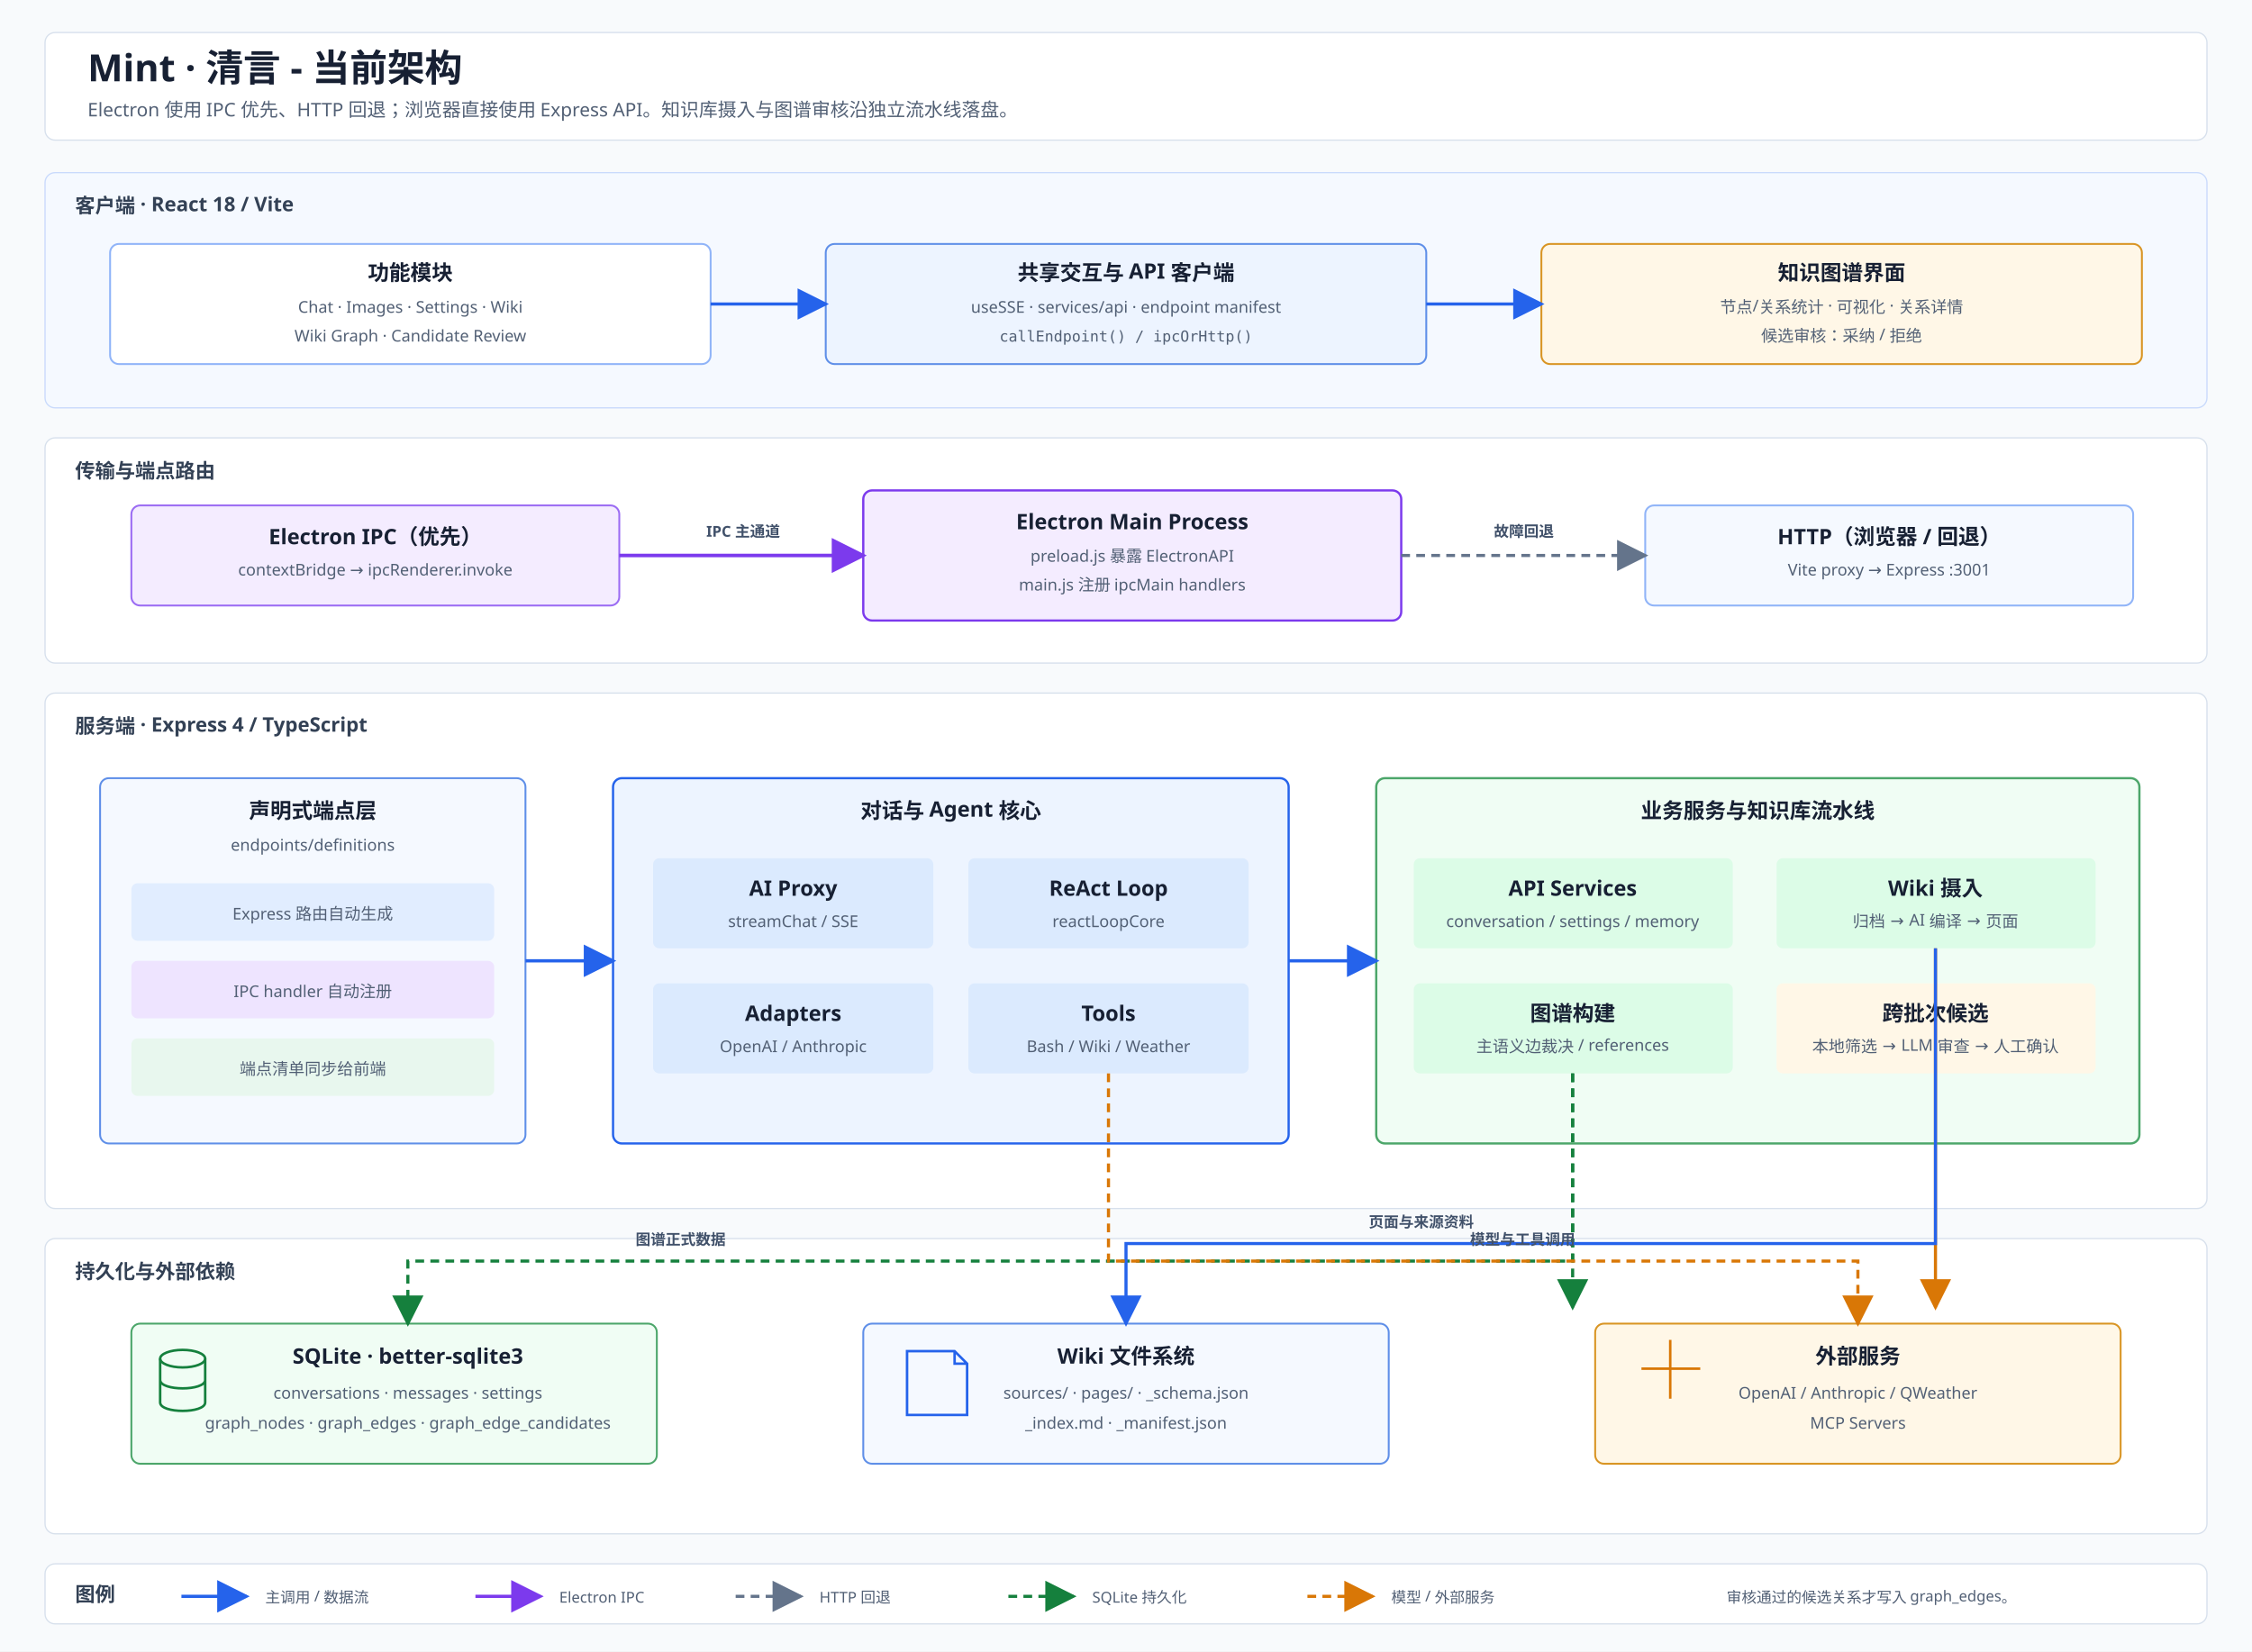
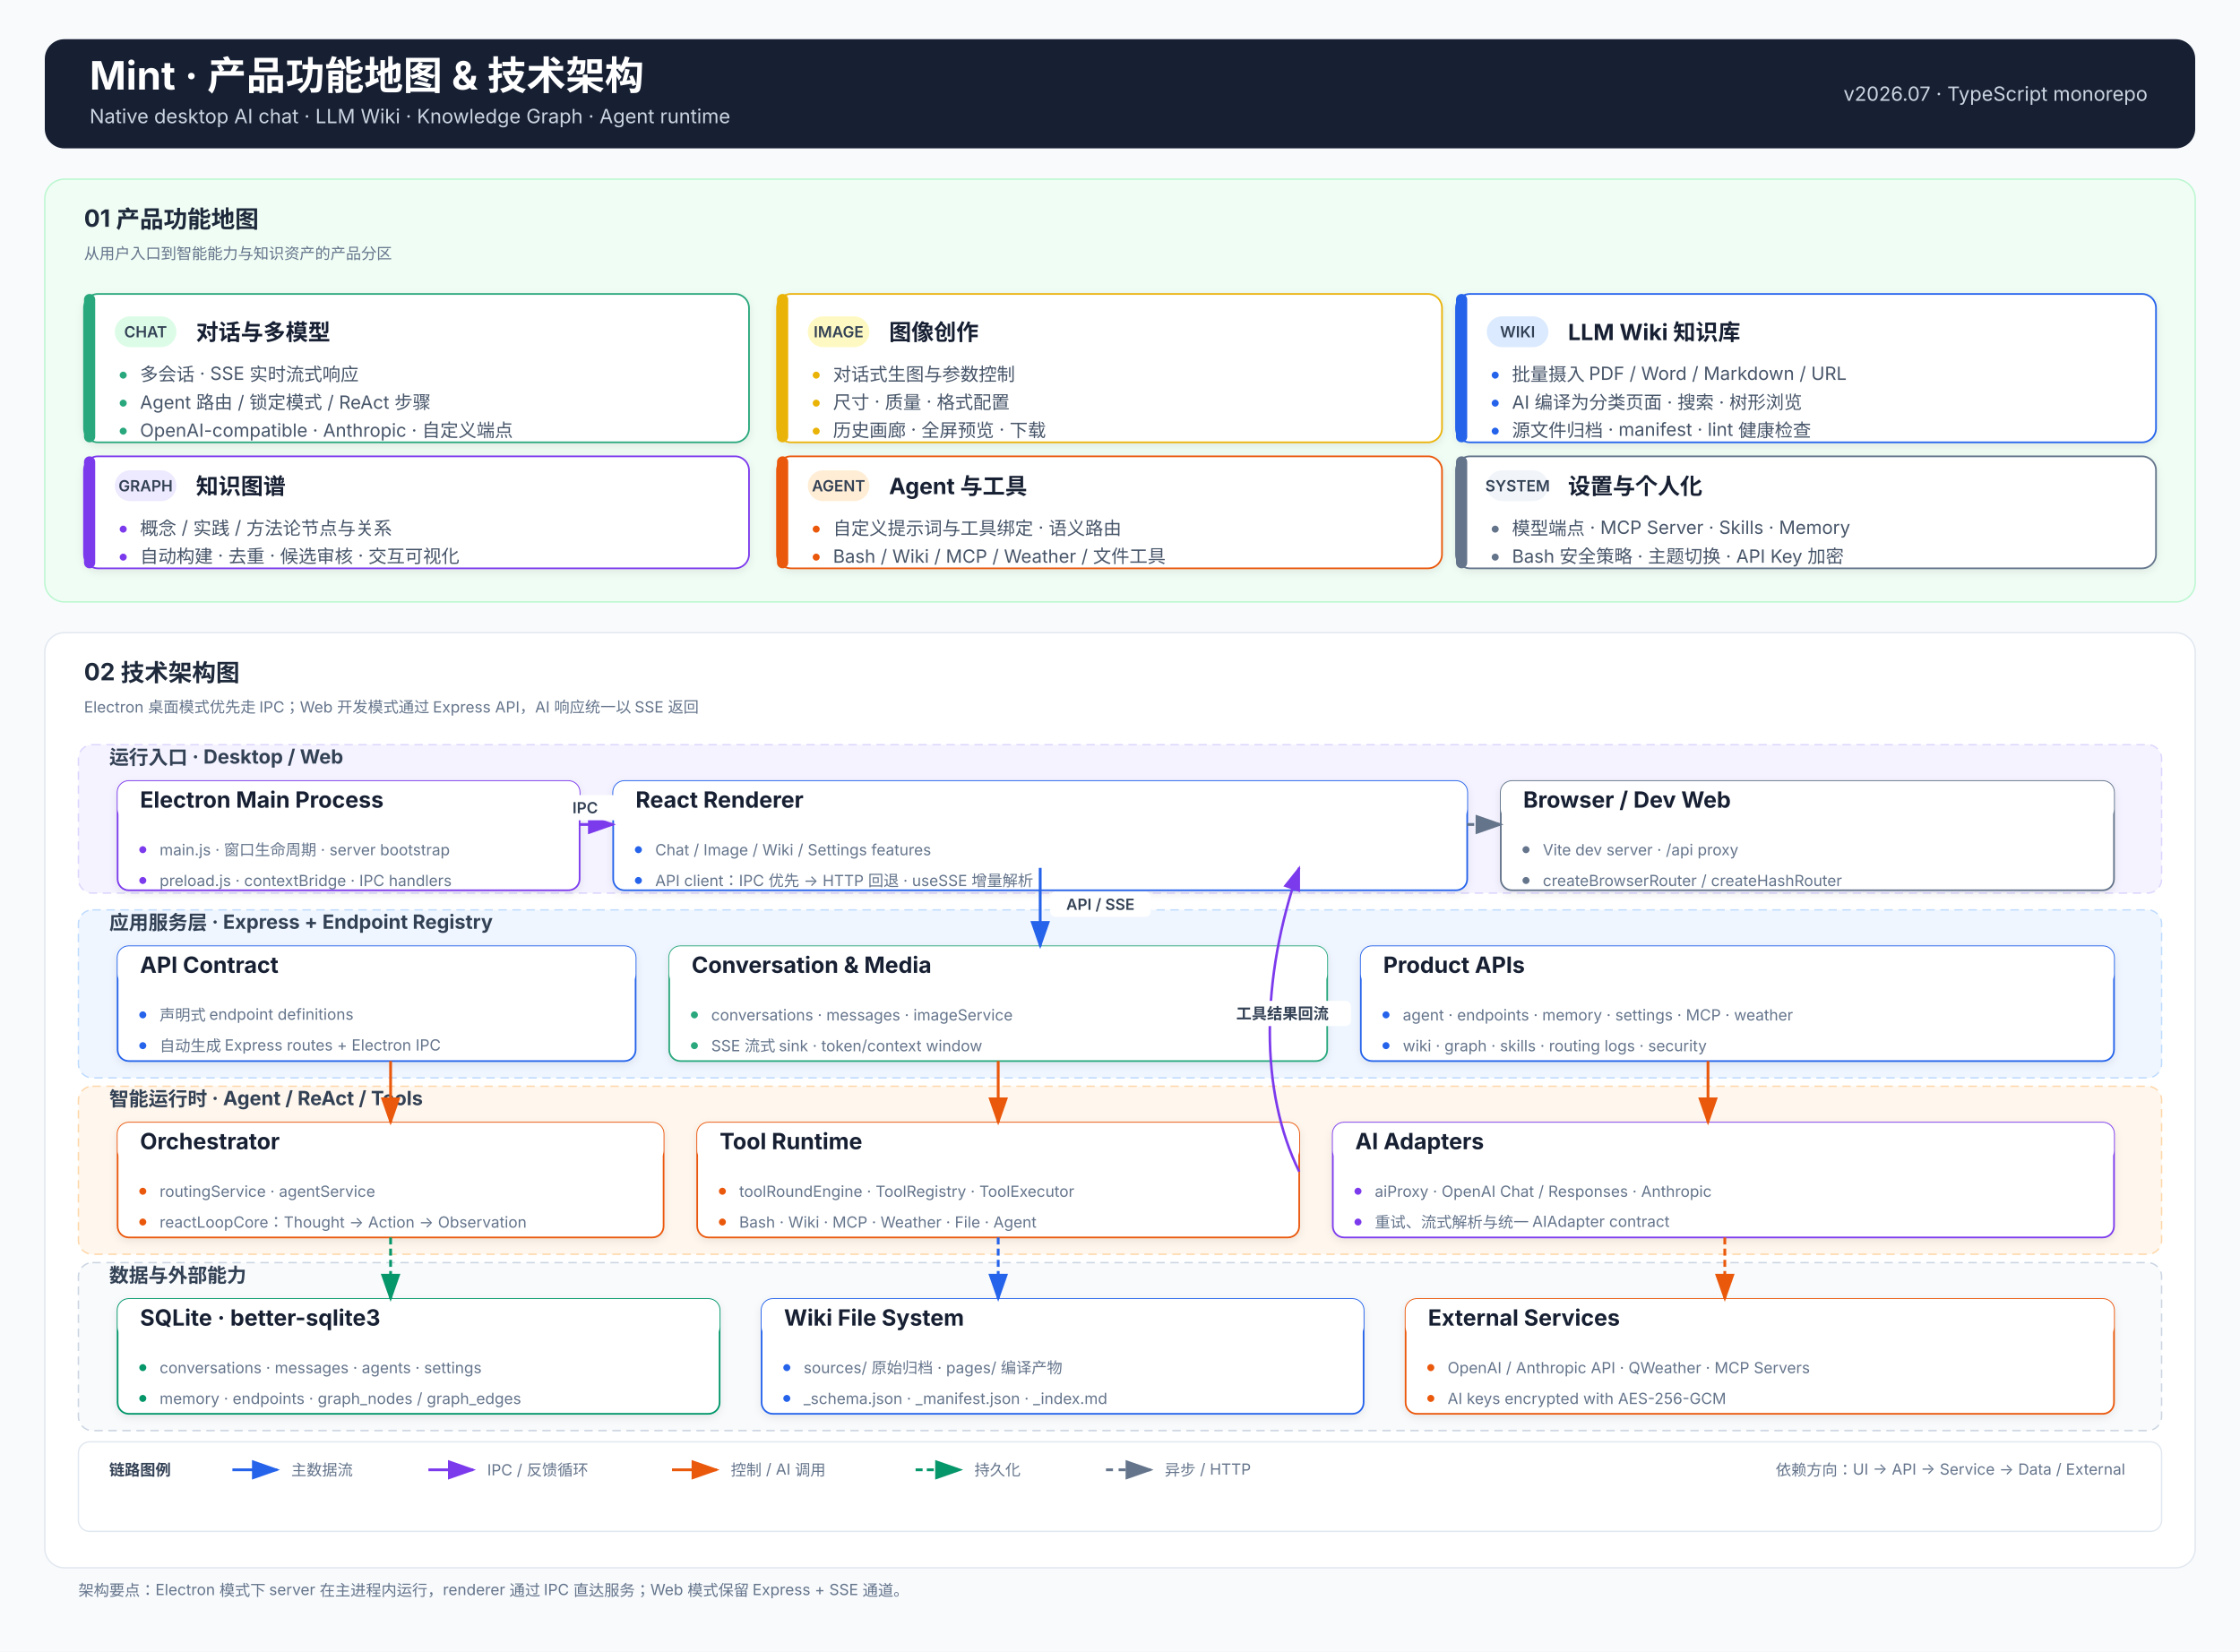
- <svg xmlns="http://www.w3.org/2000/svg" width="1800" height="1320" viewBox="0 0 1800 1320" role="img" aria-labelledby="title desc">
+ <svg xmlns="http://www.w3.org/2000/svg" width="1600" height="1180" viewBox="0 0 1600 1180" role="img" aria-label="Mint 产品功能地图与技术架构图">
  <defs>
-     <marker id="blue" markerWidth="10" markerHeight="10" refX="9" refY="5" orient="auto">
-       <path d="M0 0 L10 5 L0 10 Z" fill="#2563eb" />
-     </marker>
-     <marker id="violet" markerWidth="10" markerHeight="10" refX="9" refY="5" orient="auto">
-       <path d="M0 0 L10 5 L0 10 Z" fill="#7c3aed" />
-     </marker>
-     <marker id="green" markerWidth="10" markerHeight="10" refX="9" refY="5" orient="auto">
-       <path d="M0 0 L10 5 L0 10 Z" fill="#15803d" />
-     </marker>
-     <marker id="orange" markerWidth="10" markerHeight="10" refX="9" refY="5" orient="auto">
-       <path d="M0 0 L10 5 L0 10 Z" fill="#d97706" />
-     </marker>
-     <marker id="gray" markerWidth="10" markerHeight="10" refX="9" refY="5" orient="auto">
-       <path d="M0 0 L10 5 L0 10 Z" fill="#64748b" />
-     </marker>
+     <marker id="arrow-blue" markerWidth="10" markerHeight="7" refX="9" refY="3.5" orient="auto">
+       <path d="M0 0 L10 3.5 L0 7 Z" fill="#2563eb" />
+     </marker>
+     <marker id="arrow-violet" markerWidth="10" markerHeight="7" refX="9" refY="3.5" orient="auto">
+       <path d="M0 0 L10 3.5 L0 7 Z" fill="#7c3aed" />
+     </marker>
+     <marker id="arrow-green" markerWidth="10" markerHeight="7" refX="9" refY="3.5" orient="auto">
+       <path d="M0 0 L10 3.5 L0 7 Z" fill="#059669" />
+     </marker>
+     <marker id="arrow-orange" markerWidth="10" markerHeight="7" refX="9" refY="3.5" orient="auto">
+       <path d="M0 0 L10 3.5 L0 7 Z" fill="#ea580c" />
+     </marker>
+     <marker id="arrow-gray" markerWidth="10" markerHeight="7" refX="9" refY="3.5" orient="auto">
+       <path d="M0 0 L10 3.5 L0 7 Z" fill="#64748b" />
+     </marker>
+     <filter id="shadow" x="-10%" y="-10%" width="120%" height="130%">
+       <feDropShadow dx="0" dy="2" stdDeviation="3" flood-color="#0f172a" flood-opacity="0.08" />
+     </filter>
    <style>
-       .title{font:700 30px 'PingFang SC','Microsoft YaHei',sans-serif;fill:#172033}.sub{font:400 15px 'PingFang SC','Microsoft YaHei',sans-serif;fill:#526075}.lane{font:700 16px 'PingFang SC','Microsoft YaHei',sans-serif;fill:#334155}.nt{font:700 17px 'PingFang SC','Microsoft YaHei',sans-serif;fill:#172033}.st{font:400 13px 'PingFang SC','Microsoft YaHei',sans-serif;fill:#526075}.mini{font:400 12px 'PingFang SC','Microsoft YaHei',sans-serif;fill:#526075}.edge{font:600 12px 'PingFang SC','Microsoft YaHei',sans-serif;fill:#41516a}.box{stroke-width:1.5}.code{font:500 12px ui-monospace,SFMono-Regular,Menlo,monospace;fill:#526075}
-     </style>
+ .title{font:700 28px system-ui,-apple-system,"PingFang SC",sans-serif;fill:#ffffff}.subtitle{font:400 14px system-ui,-apple-system,"PingFang SC",sans-serif;fill:#cbd5e1}.section{font:700 17px system-ui,-apple-system,"PingFang SC",sans-serif;fill:#1e293b}.cardTitle{font:700 16px system-ui,-apple-system,"PingFang SC",sans-serif;fill:#172033}.body{font:400 13px system-ui,-apple-system,"PingFang SC",sans-serif;fill:#475569}.small{font:400 11px system-ui,-apple-system,"PingFang SC",sans-serif;fill:#64748b}.label{font:600 11px system-ui,-apple-system,"PingFang SC",sans-serif;fill:#334155}.layer{font:700 14px system-ui,-apple-system,"PingFang SC",sans-serif;fill:#334155}.mono{font:600 12px ui-monospace,SFMono-Regular,Menlo,monospace;fill:#334155}</style>
  </defs>
-   <rect width="1800" height="1320" fill="#f8fafc" />
-   <rect x="36" y="26" width="1728" height="86" rx="8" fill="#fff" stroke="#d7e0ec" />
-   <text x="70" y="65" class="title">Mint · 清言 - 当前架构</text>
-   <text x="70" y="93" class="sub">Electron 使用 IPC 优先、HTTP 回退；浏览器直接使用 Express API。知识库摄入与图谱审核沿独立流水线落盘。</text>
-   <rect x="36" y="138" width="1728" height="188" rx="8" fill="#f5f9ff" stroke="#c9dafc" />
-   <text x="60" y="170" class="lane">客户端 · React 18 / Vite</text>
-   <rect x="88" y="195" width="480" height="96" rx="7" fill="#fff" stroke="#90b4f8" class="box" />
-   <text x="328" y="224" text-anchor="middle" class="nt">功能模块</text>
-   <text x="328" y="250" text-anchor="middle" class="st">Chat · Images · Settings · Wiki</text>
-   <text x="328" y="273" text-anchor="middle" class="st">Wiki Graph · Candidate Review</text>
-   <rect x="660" y="195" width="480" height="96" rx="7" fill="#edf4ff" stroke="#5f8fe8" class="box" />
-   <text x="900" y="224" text-anchor="middle" class="nt">共享交互与 API 客户端</text>
-   <text x="900" y="250" text-anchor="middle" class="st">useSSE · services/api · endpoint manifest</text>
-   <text x="900" y="273" text-anchor="middle" class="code">callEndpoint() / ipcOrHttp()</text>
-   <rect x="1232" y="195" width="480" height="96" rx="7" fill="#fff7e7" stroke="#d99524" class="box" />
-   <text x="1472" y="224" text-anchor="middle" class="nt">知识图谱界面</text>
-   <text x="1472" y="250" text-anchor="middle" class="st">节点/关系统计 · 可视化 · 关系详情</text>
-   <text x="1472" y="273" text-anchor="middle" class="st">候选审核：采纳 / 拒绝</text>
-   <path d="M568 243 H660" stroke="#2563eb" stroke-width="2.5" marker-end="url(#blue)" />
-   <path d="M1140 243 H1232" stroke="#2563eb" stroke-width="2.5" marker-end="url(#blue)" />
-   <rect x="36" y="350" width="1728" height="180" rx="8" fill="#fff" stroke="#d7e0ec" />
-   <text x="60" y="382" class="lane">传输与端点路由</text>
-   <rect x="105" y="404" width="390" height="80" rx="7" fill="#f4ecff" stroke="#9b6cf3" class="box" />
-   <text x="300" y="435" text-anchor="middle" class="nt">Electron IPC（优先）</text>
-   <text x="300" y="460" text-anchor="middle" class="st">contextBridge → ipcRenderer.invoke</text>
-   <rect x="690" y="392" width="430" height="104" rx="7" fill="#f4ecff" stroke="#7c3aed" stroke-width="1.8" />
-   <text x="905" y="423" text-anchor="middle" class="nt">Electron Main Process</text>
-   <text x="905" y="449" text-anchor="middle" class="st">preload.js 暴露 ElectronAPI</text>
-   <text x="905" y="472" text-anchor="middle" class="st">main.js 注册 ipcMain handlers</text>
-   <rect x="1315" y="404" width="390" height="80" rx="7" fill="#f5f9ff" stroke="#90b4f8" class="box" />
-   <text x="1510" y="435" text-anchor="middle" class="nt">HTTP（浏览器 / 回退）</text>
-   <text x="1510" y="460" text-anchor="middle" class="st">Vite proxy → Express :3001</text>
-   <path d="M495 444 H690" stroke="#7c3aed" stroke-width="2.8" marker-end="url(#violet)" />
-   <path d="M1120 444 H1315" stroke="#64748b" stroke-width="2.5" stroke-dasharray="7 5" marker-end="url(#gray)" />
-   <text x="594" y="429" text-anchor="middle" class="edge">IPC 主通道</text>
-   <text x="1218" y="429" text-anchor="middle" class="edge">故障回退</text>
-   <rect x="36" y="554" width="1728" height="412" rx="8" fill="#fff" stroke="#d7e0ec" />
-   <text x="60" y="586" class="lane">服务端 · Express 4 / TypeScript</text>
-   <rect x="80" y="622" width="340" height="292" rx="7" fill="#f5f9ff" stroke="#5f8fe8" class="box" />
-   <text x="250" y="654" text-anchor="middle" class="nt">声明式端点层</text>
-   <text x="250" y="680" text-anchor="middle" class="st">endpoints/definitions</text>
-   <rect x="105" y="706" width="290" height="46" rx="5" fill="#e1edff" />
-   <text x="250" y="735" text-anchor="middle" class="st">Express 路由自动生成</text>
-   <rect x="105" y="768" width="290" height="46" rx="5" fill="#eee4ff" />
-   <text x="250" y="797" text-anchor="middle" class="st">IPC handler 自动注册</text>
-   <rect x="105" y="830" width="290" height="46" rx="5" fill="#e8f7ee" />
-   <text x="250" y="859" text-anchor="middle" class="st">端点清单同步给前端</text>
-   <rect x="490" y="622" width="540" height="292" rx="7" fill="#edf4ff" stroke="#2563eb" stroke-width="1.8" />
-   <text x="760" y="654" text-anchor="middle" class="nt">对话与 Agent 核心</text>
-   <rect x="522" y="686" width="224" height="72" rx="5" fill="#dbeafe" />
-   <text x="634" y="716" text-anchor="middle" class="nt">AI Proxy</text>
-   <text x="634" y="741" text-anchor="middle" class="st">streamChat / SSE</text>
-   <rect x="774" y="686" width="224" height="72" rx="5" fill="#dbeafe" />
-   <text x="886" y="716" text-anchor="middle" class="nt">ReAct Loop</text>
-   <text x="886" y="741" text-anchor="middle" class="st">reactLoopCore</text>
-   <rect x="522" y="786" width="224" height="72" rx="5" fill="#dbeafe" />
-   <text x="634" y="816" text-anchor="middle" class="nt">Adapters</text>
-   <text x="634" y="841" text-anchor="middle" class="st">OpenAI / Anthropic</text>
-   <rect x="774" y="786" width="224" height="72" rx="5" fill="#dbeafe" />
-   <text x="886" y="816" text-anchor="middle" class="nt">Tools</text>
-   <text x="886" y="841" text-anchor="middle" class="st">Bash / Wiki / Weather</text>
-   <rect x="1100" y="622" width="610" height="292" rx="7" fill="#f0fdf4" stroke="#4ca66a" stroke-width="1.8" />
-   <text x="1405" y="654" text-anchor="middle" class="nt">业务服务与知识库流水线</text>
-   <rect x="1130" y="686" width="255" height="72" rx="5" fill="#dcfce7" />
-   <text x="1257" y="716" text-anchor="middle" class="nt">API Services</text>
-   <text x="1257" y="741" text-anchor="middle" class="st">conversation / settings / memory</text>
-   <rect x="1420" y="686" width="255" height="72" rx="5" fill="#dcfce7" />
-   <text x="1547" y="716" text-anchor="middle" class="nt">Wiki 摄入</text>
-   <text x="1547" y="741" text-anchor="middle" class="st">归档 → AI 编译 → 页面</text>
-   <rect x="1130" y="786" width="255" height="72" rx="5" fill="#dcfce7" />
-   <text x="1257" y="816" text-anchor="middle" class="nt">图谱构建</text>
-   <text x="1257" y="841" text-anchor="middle" class="st">主语义边裁决 / references</text>
-   <rect x="1420" y="786" width="255" height="72" rx="5" fill="#fff7e7" />
-   <text x="1547" y="816" text-anchor="middle" class="nt">跨批次候选</text>
-   <text x="1547" y="841" text-anchor="middle" class="st">本地筛选 → LLM 审查 → 人工确认</text>
-   <path d="M420 768 H490" stroke="#2563eb" stroke-width="2.6" marker-end="url(#blue)" />
-   <path d="M1030 768 H1100" stroke="#2563eb" stroke-width="2.6" marker-end="url(#blue)" />
-   <rect x="36" y="990" width="1728" height="236" rx="8" fill="#fff" stroke="#d7e0ec" />
-   <text x="60" y="1022" class="lane">持久化与外部依赖</text>
-   <path d="M1257 858 V1045" stroke="#15803d" stroke-width="2.5" stroke-dasharray="7 5" marker-end="url(#green)" />
-   <path d="M1547 758 V900 H1547 V1045" stroke="#d97706" stroke-width="2.5" marker-end="url(#orange)" />
-   <rect x="105" y="1058" width="420" height="112" rx="7" fill="#f0fdf4" stroke="#4ca66a" class="box" />
-   <ellipse cx="146" cy="1086" rx="18" ry="7" fill="none" stroke="#15803d" stroke-width="2" />
-   <path d="M128 1086 v35 c0 9 36 9 36 0 v-35 M128 1103 c0 9 36 9 36 0" fill="none" stroke="#15803d" stroke-width="2" />
-   <text x="326" y="1090" text-anchor="middle" class="nt">SQLite · better-sqlite3</text>
-   <text x="326" y="1118" text-anchor="middle" class="st">conversations · messages · settings</text>
-   <text x="326" y="1142" text-anchor="middle" class="st">graph_nodes · graph_edges · graph_edge_candidates</text>
-   <rect x="690" y="1058" width="420" height="112" rx="7" fill="#f5f9ff" stroke="#5f8fe8" class="box" />
-   <path d="M725 1080 h38 l10 10 v41 h-48 z M763 1080 v10 h10" fill="none" stroke="#2563eb" stroke-width="2" />
-   <text x="900" y="1090" text-anchor="middle" class="nt">Wiki 文件系统</text>
-   <text x="900" y="1118" text-anchor="middle" class="st">sources/ · pages/ · _schema.json</text>
-   <text x="900" y="1142" text-anchor="middle" class="st">_index.md · _manifest.json</text>
-   <rect x="1275" y="1058" width="420" height="112" rx="7" fill="#fff7e7" stroke="#d99524" class="box" />
-   <path d="M1312 1094 h47 M1335 1071 v47" stroke="#d97706" stroke-width="2" />
-   <text x="1485" y="1090" text-anchor="middle" class="nt">外部服务</text>
-   <text x="1485" y="1118" text-anchor="middle" class="st">OpenAI / Anthropic / QWeather</text>
-   <text x="1485" y="1142" text-anchor="middle" class="st">MCP Servers</text>
-   <path d="M1257 858 V1008 H326 V1058" stroke="#15803d" stroke-width="2.5" stroke-dasharray="7 5" fill="none" marker-end="url(#green)" />
-   <path d="M1547 758 V994 H900 V1058" stroke="#2563eb" stroke-width="2.5" fill="none" marker-end="url(#blue)" />
-   <path d="M886 858 V1008 H1485 V1058" stroke="#d97706" stroke-width="2.5" stroke-dasharray="7 5" fill="none" marker-end="url(#orange)" />
-   <text x="508" y="995" class="edge">图谱正式数据</text>
-   <text x="1094" y="981" class="edge">页面与来源资料</text>
-   <text x="1175" y="995" class="edge">模型与工具调用</text>
-   <rect x="36" y="1250" width="1728" height="48" rx="8" fill="#fff" stroke="#d7e0ec" />
-   <text x="60" y="1280" class="lane">图例</text>
-   <path d="M145 1276 h52" stroke="#2563eb" stroke-width="2.6" marker-end="url(#blue)" />
-   <text x="212" y="1281" class="mini">主调用 / 数据流</text>
-   <path d="M380 1276 h52" stroke="#7c3aed" stroke-width="2.6" marker-end="url(#violet)" />
-   <text x="447" y="1281" class="mini">Electron IPC</text>
-   <path d="M588 1276 h52" stroke="#64748b" stroke-width="2.5" stroke-dasharray="7 5" marker-end="url(#gray)" />
-   <text x="655" y="1281" class="mini">HTTP 回退</text>
-   <path d="M806 1276 h52" stroke="#15803d" stroke-width="2.5" stroke-dasharray="7 5" marker-end="url(#green)" />
-   <text x="873" y="1281" class="mini">SQLite 持久化</text>
-   <path d="M1045 1276 h52" stroke="#d97706" stroke-width="2.5" stroke-dasharray="7 5" marker-end="url(#orange)" />
-   <text x="1112" y="1281" class="mini">模型 / 外部服务</text>
-   <text x="1380" y="1281" class="mini">审核通过的候选关系才写入 graph_edges。</text>
+   <rect width="1600" height="1180" fill="#f8fafc" />
+   <rect x="32" y="28" width="1536" height="78" rx="14" fill="#172033" />
+   <text x="64" y="64" class="title">Mint · 产品功能地图 &amp; 技术架构</text>
+   <text x="64" y="88" class="subtitle">Native desktop AI chat · LLM Wiki · Knowledge Graph · Agent runtime</text>
+   <text x="1534" y="72" text-anchor="end" class="subtitle">v2026.07 · TypeScript monorepo</text>
+   <rect x="32" y="128" width="1536" height="302" rx="14" fill="#f0fdf4" stroke="#bbf7d0" />
+   <text x="60" y="162" class="section">01  产品功能地图</text>
+   <text x="60" y="185" class="small">从用户入口到智能能力与知识资产的产品分区</text>
+   <rect x="60" y="210" width="475" height="106" rx="10" fill="#ffffff" stroke="#2aa87d" stroke-width="1.2" filter="url(#shadow)" />
+   <rect x="60" y="210" width="8" height="106" rx="4" fill="#2aa87d" />
+   <rect x="82" y="226" width="44" height="22" rx="11" fill="#dcfce7" />
+   <text x="104" y="241" text-anchor="middle" class="label" fill="#2aa87d">CHAT</text>
+   <text x="140" y="243" class="cardTitle">对话与多模型</text>
+   <circle cx="88" cy="268" r="2.5" fill="#2aa87d" />
+   <text x="100" y="272" class="body">多会话 · SSE 实时流式响应</text>
+   <circle cx="88" cy="288" r="2.5" fill="#2aa87d" />
+   <text x="100" y="292" class="body">Agent 路由 / 锁定模式 / ReAct 步骤</text>
+   <circle cx="88" cy="308" r="2.5" fill="#2aa87d" />
+   <text x="100" y="312" class="body">OpenAI-compatible · Anthropic · 自定义端点</text>
+   <rect x="555" y="210" width="475" height="106" rx="10" fill="#ffffff" stroke="#eab308" stroke-width="1.2" filter="url(#shadow)" />
+   <rect x="555" y="210" width="8" height="106" rx="4" fill="#eab308" />
+   <rect x="577" y="226" width="44" height="22" rx="11" fill="#fef9c3" />
+   <text x="599" y="241" text-anchor="middle" class="label" fill="#eab308">IMAGE</text>
+   <text x="635" y="243" class="cardTitle">图像创作</text>
+   <circle cx="583" cy="268" r="2.5" fill="#eab308" />
+   <text x="595" y="272" class="body">对话式生图与参数控制</text>
+   <circle cx="583" cy="288" r="2.5" fill="#eab308" />
+   <text x="595" y="292" class="body">尺寸 · 质量 · 格式配置</text>
+   <circle cx="583" cy="308" r="2.5" fill="#eab308" />
+   <text x="595" y="312" class="body">历史画廊 · 全屏预览 · 下载</text>
+   <rect x="1040" y="210" width="500" height="106" rx="10" fill="#ffffff" stroke="#2563eb" stroke-width="1.2" filter="url(#shadow)" />
+   <rect x="1040" y="210" width="8" height="106" rx="4" fill="#2563eb" />
+   <rect x="1062" y="226" width="44" height="22" rx="11" fill="#dbeafe" />
+   <text x="1084" y="241" text-anchor="middle" class="label" fill="#2563eb">WIKI</text>
+   <text x="1120" y="243" class="cardTitle">LLM Wiki 知识库</text>
+   <circle cx="1068" cy="268" r="2.5" fill="#2563eb" />
+   <text x="1080" y="272" class="body">批量摄入 PDF / Word / Markdown / URL</text>
+   <circle cx="1068" cy="288" r="2.5" fill="#2563eb" />
+   <text x="1080" y="292" class="body">AI 编译为分类页面 · 搜索 · 树形浏览</text>
+   <circle cx="1068" cy="308" r="2.5" fill="#2563eb" />
+   <text x="1080" y="312" class="body">源文件归档 · manifest · lint 健康检查</text>
+   <rect x="60" y="326" width="475" height="80" rx="10" fill="#ffffff" stroke="#7c3aed" stroke-width="1.2" filter="url(#shadow)" />
+   <rect x="60" y="326" width="8" height="80" rx="4" fill="#7c3aed" />
+   <rect x="82" y="336" width="44" height="22" rx="11" fill="#ede9fe" />
+   <text x="104" y="351" text-anchor="middle" class="label" fill="#7c3aed">GRAPH</text>
+   <text x="140" y="353" class="cardTitle">知识图谱</text>
+   <circle cx="88" cy="378" r="2.5" fill="#7c3aed" />
+   <text x="100" y="382" class="body">概念 / 实践 / 方法论节点与关系</text>
+   <circle cx="88" cy="398" r="2.5" fill="#7c3aed" />
+   <text x="100" y="402" class="body">自动构建 · 去重 · 候选审核 · 交互可视化</text>
+   <rect x="555" y="326" width="475" height="80" rx="10" fill="#ffffff" stroke="#ea580c" stroke-width="1.2" filter="url(#shadow)" />
+   <rect x="555" y="326" width="8" height="80" rx="4" fill="#ea580c" />
+   <rect x="577" y="336" width="44" height="22" rx="11" fill="#ffedd5" />
+   <text x="599" y="351" text-anchor="middle" class="label" fill="#ea580c">AGENT</text>
+   <text x="635" y="353" class="cardTitle">Agent 与工具</text>
+   <circle cx="583" cy="378" r="2.5" fill="#ea580c" />
+   <text x="595" y="382" class="body">自定义提示词与工具绑定 · 语义路由</text>
+   <circle cx="583" cy="398" r="2.5" fill="#ea580c" />
+   <text x="595" y="402" class="body">Bash / Wiki / MCP / Weather / 文件工具</text>
+   <rect x="1040" y="326" width="500" height="80" rx="10" fill="#ffffff" stroke="#64748b" stroke-width="1.2" filter="url(#shadow)" />
+   <rect x="1040" y="326" width="8" height="80" rx="4" fill="#64748b" />
+   <rect x="1062" y="336" width="44" height="22" rx="11" fill="#f1f5f9" />
+   <text x="1084" y="351" text-anchor="middle" class="label" fill="#64748b">SYSTEM</text>
+   <text x="1120" y="353" class="cardTitle">设置与个人化</text>
+   <circle cx="1068" cy="378" r="2.5" fill="#64748b" />
+   <text x="1080" y="382" class="body">模型端点 · MCP Server · Skills · Memory</text>
+   <circle cx="1068" cy="398" r="2.5" fill="#64748b" />
+   <text x="1080" y="402" class="body">Bash 安全策略 · 主题切换 · API Key 加密</text>
+   <rect x="32" y="452" width="1536" height="668" rx="14" fill="#ffffff" stroke="#e2e8f0" />
+   <text x="60" y="486" class="section">02  技术架构图</text>
+   <text x="60" y="509" class="small">Electron 桌面模式优先走 IPC；Web 开发模式通过 Express API，AI 响应统一以 SSE 返回</text>
+   <rect x="56" y="532" width="1488" height="106" rx="10" fill="#f5f3ff" stroke="#ddd6fe" stroke-dasharray="6 4" />
+   <text x="78" y="546" class="layer">运行入口 · Desktop / Web</text>
+   <rect x="84" y="558" width="330" height="78" rx="8" fill="#ffffff" stroke="#7c3aed" stroke-width="1.2" filter="url(#shadow)" />
+   <rect x="84" y="558" width="330" height="28" rx="8" fill="#ffffff" />
+   <text x="100" y="577" class="cardTitle" font-size="14" fill="#7c3aed">Electron Main Process</text>
+   <circle cx="102" cy="607" r="2.5" fill="#7c3aed" />
+   <text x="114" y="611" class="small">main.js · 窗口生命周期 · server bootstrap</text>
+   <circle cx="102" cy="629" r="2.5" fill="#7c3aed" />
+   <text x="114" y="633" class="small">preload.js · contextBridge · IPC handlers</text>
+   <rect x="438" y="558" width="610" height="78" rx="8" fill="#ffffff" stroke="#2563eb" stroke-width="1.2" filter="url(#shadow)" />
+   <rect x="438" y="558" width="610" height="28" rx="8" fill="#ffffff" />
+   <text x="454" y="577" class="cardTitle" font-size="14" fill="#2563eb">React Renderer</text>
+   <circle cx="456" cy="607" r="2.5" fill="#2563eb" />
+   <text x="468" y="611" class="small">Chat / Image / Wiki / Settings features</text>
+   <circle cx="456" cy="629" r="2.5" fill="#2563eb" />
+   <text x="468" y="633" class="small">API client：IPC 优先 → HTTP 回退 · useSSE 增量解析</text>
+   <rect x="1072" y="558" width="438" height="78" rx="8" fill="#ffffff" stroke="#64748b" stroke-width="1.2" filter="url(#shadow)" />
+   <rect x="1072" y="558" width="438" height="28" rx="8" fill="#ffffff" />
+   <text x="1088" y="577" class="cardTitle" font-size="14" fill="#64748b">Browser / Dev Web</text>
+   <circle cx="1090" cy="607" r="2.5" fill="#64748b" />
+   <text x="1102" y="611" class="small">Vite dev server · /api proxy</text>
+   <circle cx="1090" cy="629" r="2.5" fill="#64748b" />
+   <text x="1102" y="633" class="small">createBrowserRouter / createHashRouter</text>
+   <rect x="56" y="650" width="1488" height="120" rx="10" fill="#eff6ff" stroke="#bfdbfe" stroke-dasharray="6 4" />
+   <text x="78" y="664" class="layer">应用服务层 · Express + Endpoint Registry</text>
+   <rect x="84" y="676" width="370" height="82" rx="8" fill="#ffffff" stroke="#2563eb" stroke-width="1.2" filter="url(#shadow)" />
+   <rect x="84" y="676" width="370" height="28" rx="8" fill="#ffffff" />
+   <text x="100" y="695" class="cardTitle" font-size="14" fill="#2563eb">API Contract</text>
+   <circle cx="102" cy="725" r="2.5" fill="#2563eb" />
+   <text x="114" y="729" class="small">声明式 endpoint definitions</text>
+   <circle cx="102" cy="747" r="2.5" fill="#2563eb" />
+   <text x="114" y="751" class="small">自动生成 Express routes + Electron IPC</text>
+   <rect x="478" y="676" width="470" height="82" rx="8" fill="#ffffff" stroke="#2aa87d" stroke-width="1.2" filter="url(#shadow)" />
+   <rect x="478" y="676" width="470" height="28" rx="8" fill="#ffffff" />
+   <text x="494" y="695" class="cardTitle" font-size="14" fill="#2aa87d">Conversation &amp; Media</text>
+   <circle cx="496" cy="725" r="2.5" fill="#2aa87d" />
+   <text x="508" y="729" class="small">conversations · messages · imageService</text>
+   <circle cx="496" cy="747" r="2.5" fill="#2aa87d" />
+   <text x="508" y="751" class="small">SSE 流式 sink · token/context window</text>
+   <rect x="972" y="676" width="538" height="82" rx="8" fill="#ffffff" stroke="#2563eb" stroke-width="1.2" filter="url(#shadow)" />
+   <rect x="972" y="676" width="538" height="28" rx="8" fill="#ffffff" />
+   <text x="988" y="695" class="cardTitle" font-size="14" fill="#2563eb">Product APIs</text>
+   <circle cx="990" cy="725" r="2.5" fill="#2563eb" />
+   <text x="1002" y="729" class="small">agent · endpoints · memory · settings · MCP · weather</text>
+   <circle cx="990" cy="747" r="2.5" fill="#2563eb" />
+   <text x="1002" y="751" class="small">wiki · graph · skills · routing logs · security</text>
+   <rect x="56" y="776" width="1488" height="120" rx="10" fill="#fff7ed" stroke="#fed7aa" stroke-dasharray="6 4" />
+   <text x="78" y="790" class="layer">智能运行时 · Agent / ReAct / Tools</text>
+   <rect x="84" y="802" width="390" height="82" rx="8" fill="#ffffff" stroke="#ea580c" stroke-width="1.2" filter="url(#shadow)" />
+   <rect x="84" y="802" width="390" height="28" rx="8" fill="#ffffff" />
+   <text x="100" y="821" class="cardTitle" font-size="14" fill="#ea580c">Orchestrator</text>
+   <circle cx="102" cy="851" r="2.5" fill="#ea580c" />
+   <text x="114" y="855" class="small">routingService · agentService</text>
+   <circle cx="102" cy="873" r="2.5" fill="#ea580c" />
+   <text x="114" y="877" class="small">reactLoopCore：Thought → Action → Observation</text>
+   <rect x="498" y="802" width="430" height="82" rx="8" fill="#ffffff" stroke="#ea580c" stroke-width="1.2" filter="url(#shadow)" />
+   <rect x="498" y="802" width="430" height="28" rx="8" fill="#ffffff" />
+   <text x="514" y="821" class="cardTitle" font-size="14" fill="#ea580c">Tool Runtime</text>
+   <circle cx="516" cy="851" r="2.5" fill="#ea580c" />
+   <text x="528" y="855" class="small">toolRoundEngine · ToolRegistry · ToolExecutor</text>
+   <circle cx="516" cy="873" r="2.5" fill="#ea580c" />
+   <text x="528" y="877" class="small">Bash · Wiki · MCP · Weather · File · Agent</text>
+   <rect x="952" y="802" width="558" height="82" rx="8" fill="#ffffff" stroke="#7c3aed" stroke-width="1.2" filter="url(#shadow)" />
+   <rect x="952" y="802" width="558" height="28" rx="8" fill="#ffffff" />
+   <text x="968" y="821" class="cardTitle" font-size="14" fill="#7c3aed">AI Adapters</text>
+   <circle cx="970" cy="851" r="2.5" fill="#7c3aed" />
+   <text x="982" y="855" class="small">aiProxy · OpenAI Chat / Responses · Anthropic</text>
+   <circle cx="970" cy="873" r="2.5" fill="#7c3aed" />
+   <text x="982" y="877" class="small">重试、流式解析与统一 AIAdapter contract</text>
+   <rect x="56" y="902" width="1488" height="120" rx="10" fill="#f8fafc" stroke="#cbd5e1" stroke-dasharray="6 4" />
+   <text x="78" y="916" class="layer">数据与外部能力</text>
+   <rect x="84" y="928" width="430" height="82" rx="8" fill="#ffffff" stroke="#059669" stroke-width="1.2" filter="url(#shadow)" />
+   <rect x="84" y="928" width="430" height="28" rx="8" fill="#ffffff" />
+   <text x="100" y="947" class="cardTitle" font-size="14" fill="#059669">SQLite · better-sqlite3</text>
+   <circle cx="102" cy="977" r="2.5" fill="#059669" />
+   <text x="114" y="981" class="small">conversations · messages · agents · settings</text>
+   <circle cx="102" cy="999" r="2.5" fill="#059669" />
+   <text x="114" y="1003" class="small">memory · endpoints · graph_nodes / graph_edges</text>
+   <rect x="544" y="928" width="430" height="82" rx="8" fill="#ffffff" stroke="#2563eb" stroke-width="1.2" filter="url(#shadow)" />
+   <rect x="544" y="928" width="430" height="28" rx="8" fill="#ffffff" />
+   <text x="560" y="947" class="cardTitle" font-size="14" fill="#2563eb">Wiki File System</text>
+   <circle cx="562" cy="977" r="2.5" fill="#2563eb" />
+   <text x="574" y="981" class="small">sources/ 原始归档 · pages/ 编译产物</text>
+   <circle cx="562" cy="999" r="2.5" fill="#2563eb" />
+   <text x="574" y="1003" class="small">_schema.json · _manifest.json · _index.md</text>
+   <rect x="1004" y="928" width="506" height="82" rx="8" fill="#ffffff" stroke="#ea580c" stroke-width="1.2" filter="url(#shadow)" />
+   <rect x="1004" y="928" width="506" height="28" rx="8" fill="#ffffff" />
+   <text x="1020" y="947" class="cardTitle" font-size="14" fill="#ea580c">External Services</text>
+   <circle cx="1022" cy="977" r="2.5" fill="#ea580c" />
+   <text x="1034" y="981" class="small">OpenAI / Anthropic API · QWeather · MCP Servers</text>
+   <circle cx="1022" cy="999" r="2.5" fill="#ea580c" />
+   <text x="1034" y="1003" class="small">AI keys encrypted with AES-256-GCM</text>
+   <path d="M414 589 H438" stroke="#7c3aed" stroke-width="2" fill="none" marker-end="url(#arrow-violet)" />
+   <rect x="392" y="568" width="52" height="18" rx="4" fill="#ffffff" />
+   <text x="418" y="581" text-anchor="middle" class="label" fill="#7c3aed">IPC</text>
+   <path d="M1048 589 H1072" stroke="#64748b" stroke-width="2" stroke-dasharray="5 4" fill="none" marker-end="url(#arrow-gray)" />
+   <path d="M743 620 V676" stroke="#2563eb" stroke-width="2" fill="none" marker-end="url(#arrow-blue)" />
+   <rect x="750" y="637" width="72" height="18" rx="4" fill="#ffffff" />
+   <text x="786" y="650" text-anchor="middle" class="label" fill="#2563eb">API / SSE</text>
+   <path d="M279 758 V802" stroke="#ea580c" stroke-width="2" fill="none" marker-end="url(#arrow-orange)" />
+   <path d="M713 758 V802" stroke="#ea580c" stroke-width="2" fill="none" marker-end="url(#arrow-orange)" />
+   <path d="M1220 758 V802" stroke="#ea580c" stroke-width="2" fill="none" marker-end="url(#arrow-orange)" />
+   <path d="M279 884 V928" stroke="#059669" stroke-width="2" stroke-dasharray="5 3" fill="none" marker-end="url(#arrow-green)" />
+   <path d="M713 884 V928" stroke="#2563eb" stroke-width="2" stroke-dasharray="5 3" fill="none" marker-end="url(#arrow-blue)" />
+   <path d="M1232 884 V928" stroke="#ea580c" stroke-width="2" stroke-dasharray="5 3" fill="none" marker-end="url(#arrow-orange)" />
+   <path d="M928 837 C900 780 900 700 928 620" stroke="#7c3aed" stroke-width="1.8" fill="none" marker-end="url(#arrow-violet)" />
+   <rect x="867" y="715" width="98" height="18" rx="4" fill="#ffffff" />
+   <text x="916" y="728" text-anchor="middle" class="label" fill="#7c3aed">工具结果回流</text>
+   <rect x="56" y="1030" width="1488" height="64" rx="8" fill="#ffffff" stroke="#e2e8f0" />
+   <text x="78" y="1054" class="label">链路图例</text>
+   <path d="M166 1050 H198" stroke="#2563eb" stroke-width="2" marker-end="url(#arrow-blue)" />
+   <text x="208" y="1054" class="small">主数据流</text>
+   <path d="M306 1050 H338" stroke="#7c3aed" stroke-width="2" marker-end="url(#arrow-violet)" />
+   <text x="348" y="1054" class="small">IPC / 反馈循环</text>
+   <path d="M480 1050 H512" stroke="#ea580c" stroke-width="2" marker-end="url(#arrow-orange)" />
+   <text x="522" y="1054" class="small">控制 / AI 调用</text>
+   <path d="M654 1050 H686" stroke="#059669" stroke-width="2" stroke-dasharray="5 3" marker-end="url(#arrow-green)" />
+   <text x="696" y="1054" class="small">持久化</text>
+   <path d="M790 1050 H822" stroke="#64748b" stroke-width="2" stroke-dasharray="5 4" marker-end="url(#arrow-gray)" />
+   <text x="832" y="1054" class="small">异步 / HTTP</text>
+   <text x="1518" y="1054" text-anchor="end" class="small">依赖方向：UI → API → Service → Data / External</text>
+   <text x="56" y="1140" class="small">架构要点：Electron 模式下 server 在主进程内运行，renderer 通过 IPC 直达服务；Web 模式保留 Express + SSE 通道。</text>
</svg>
